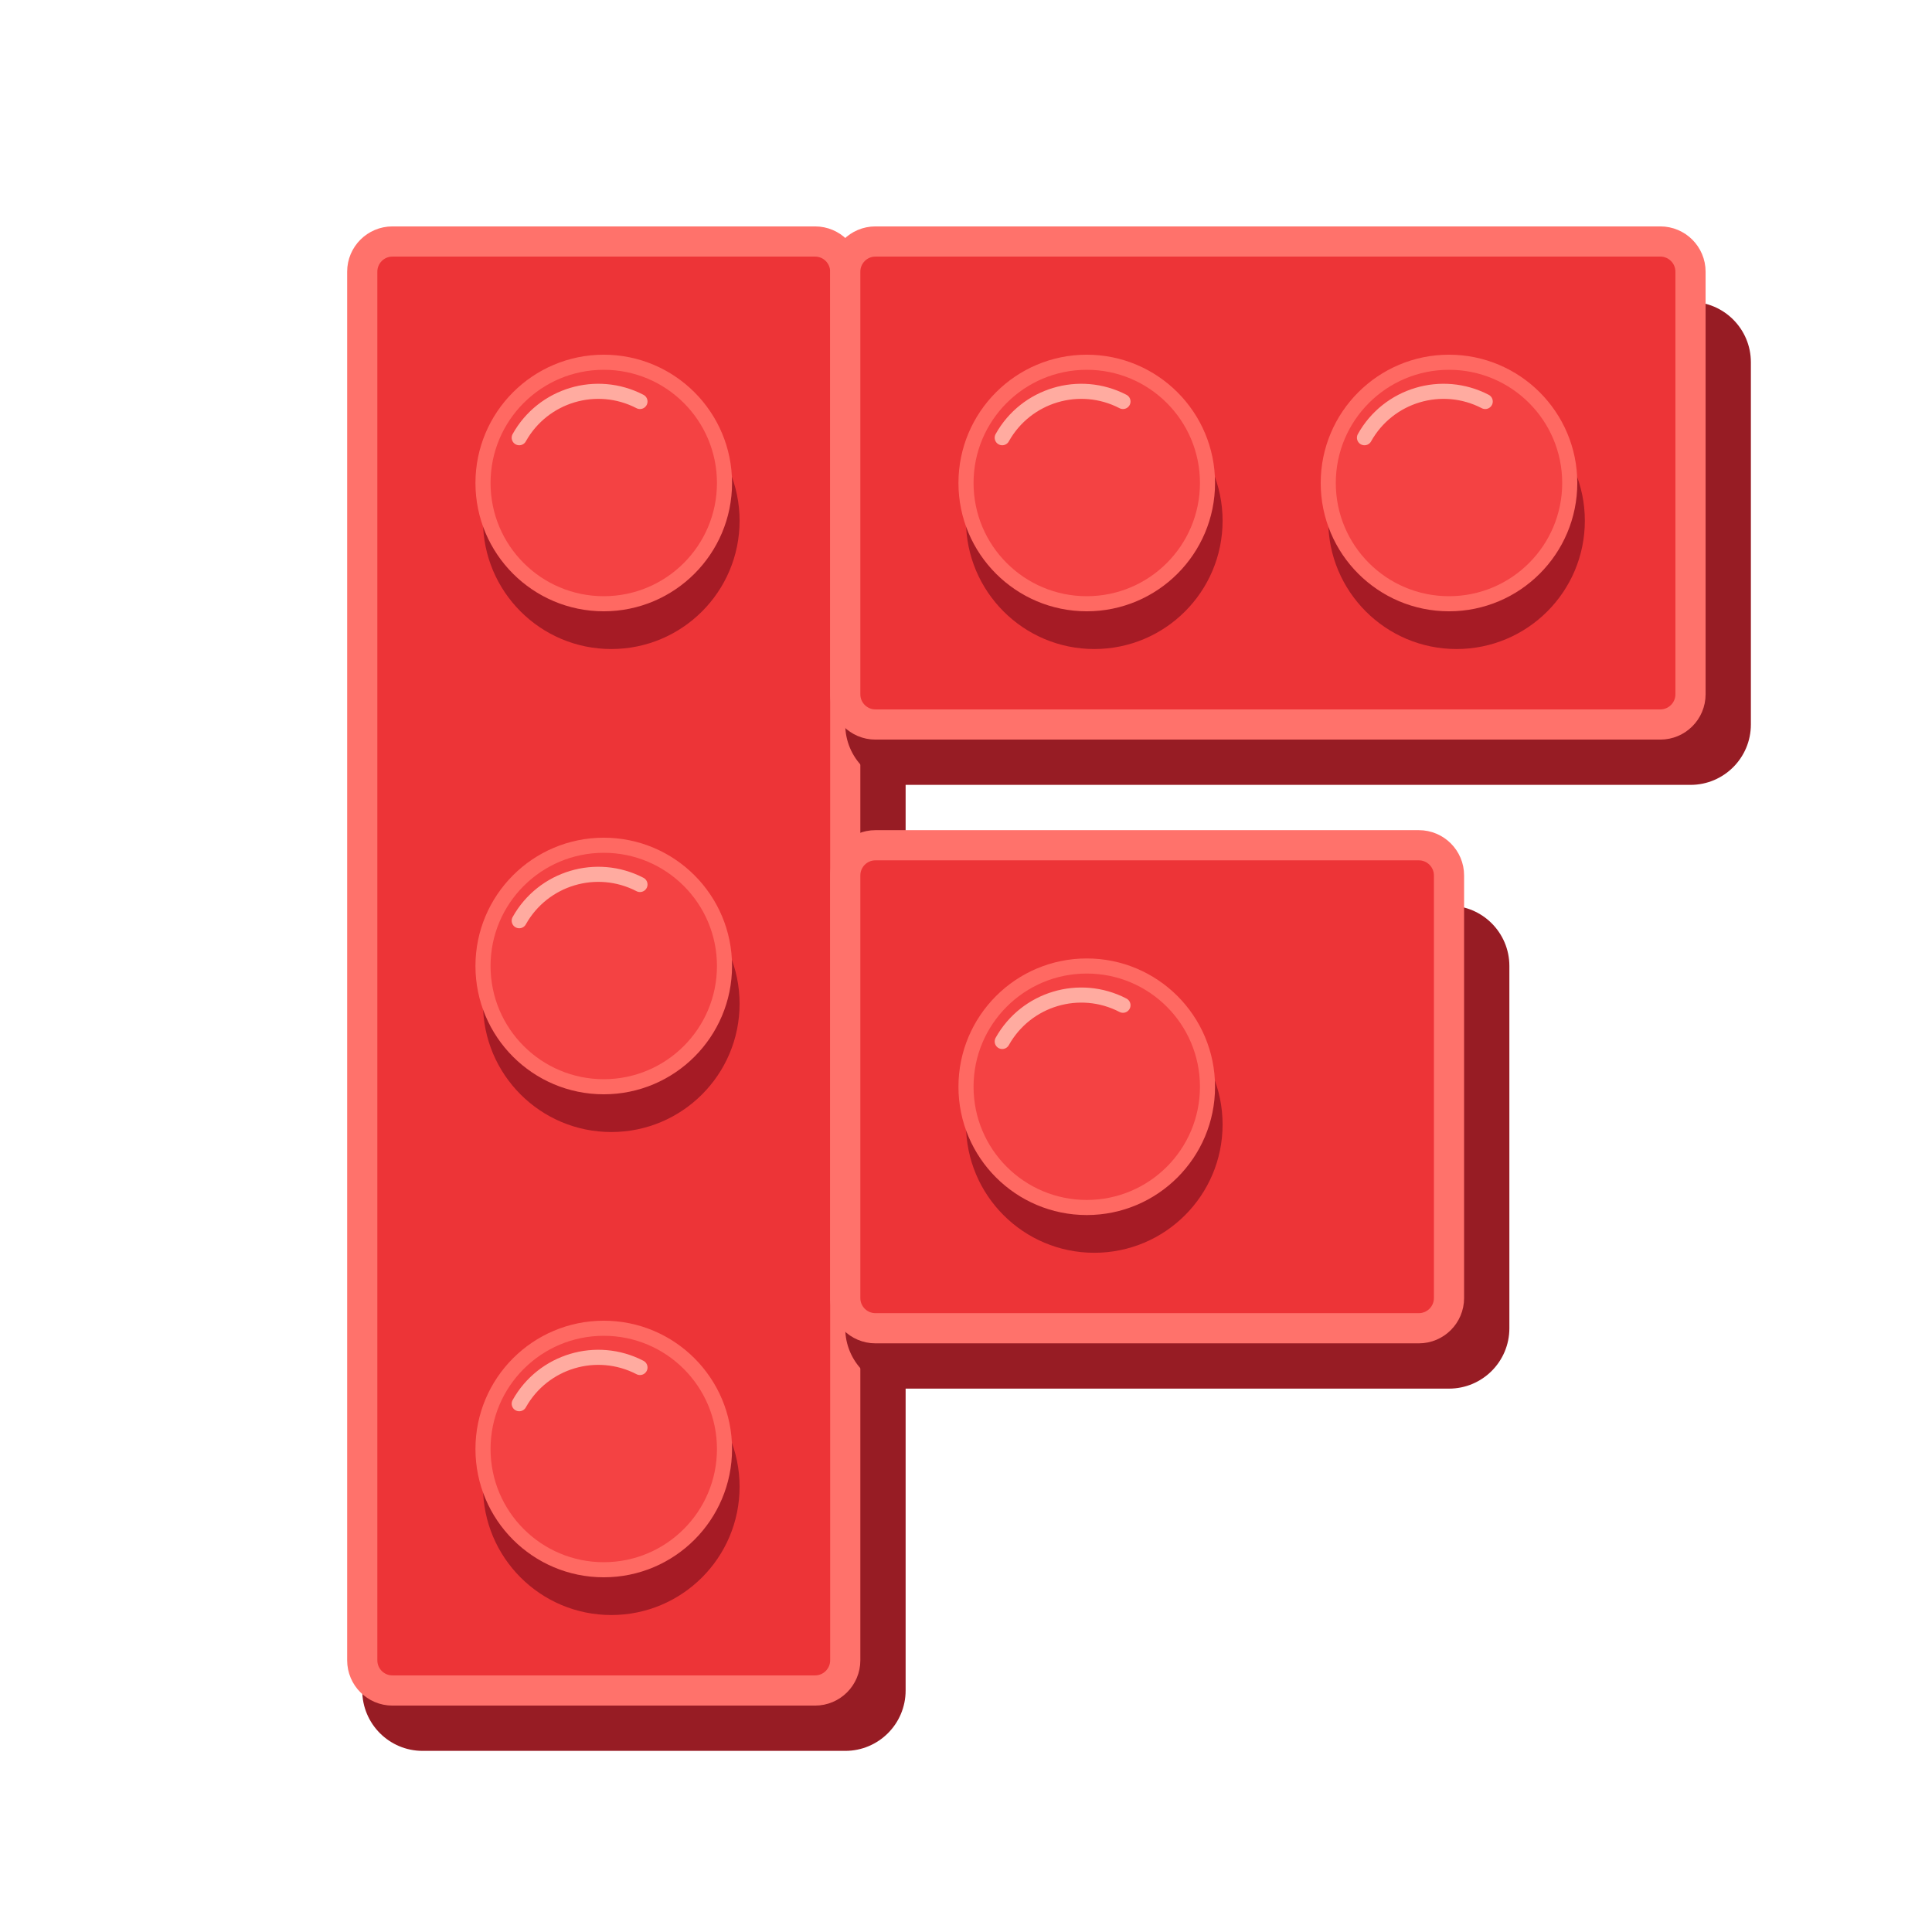
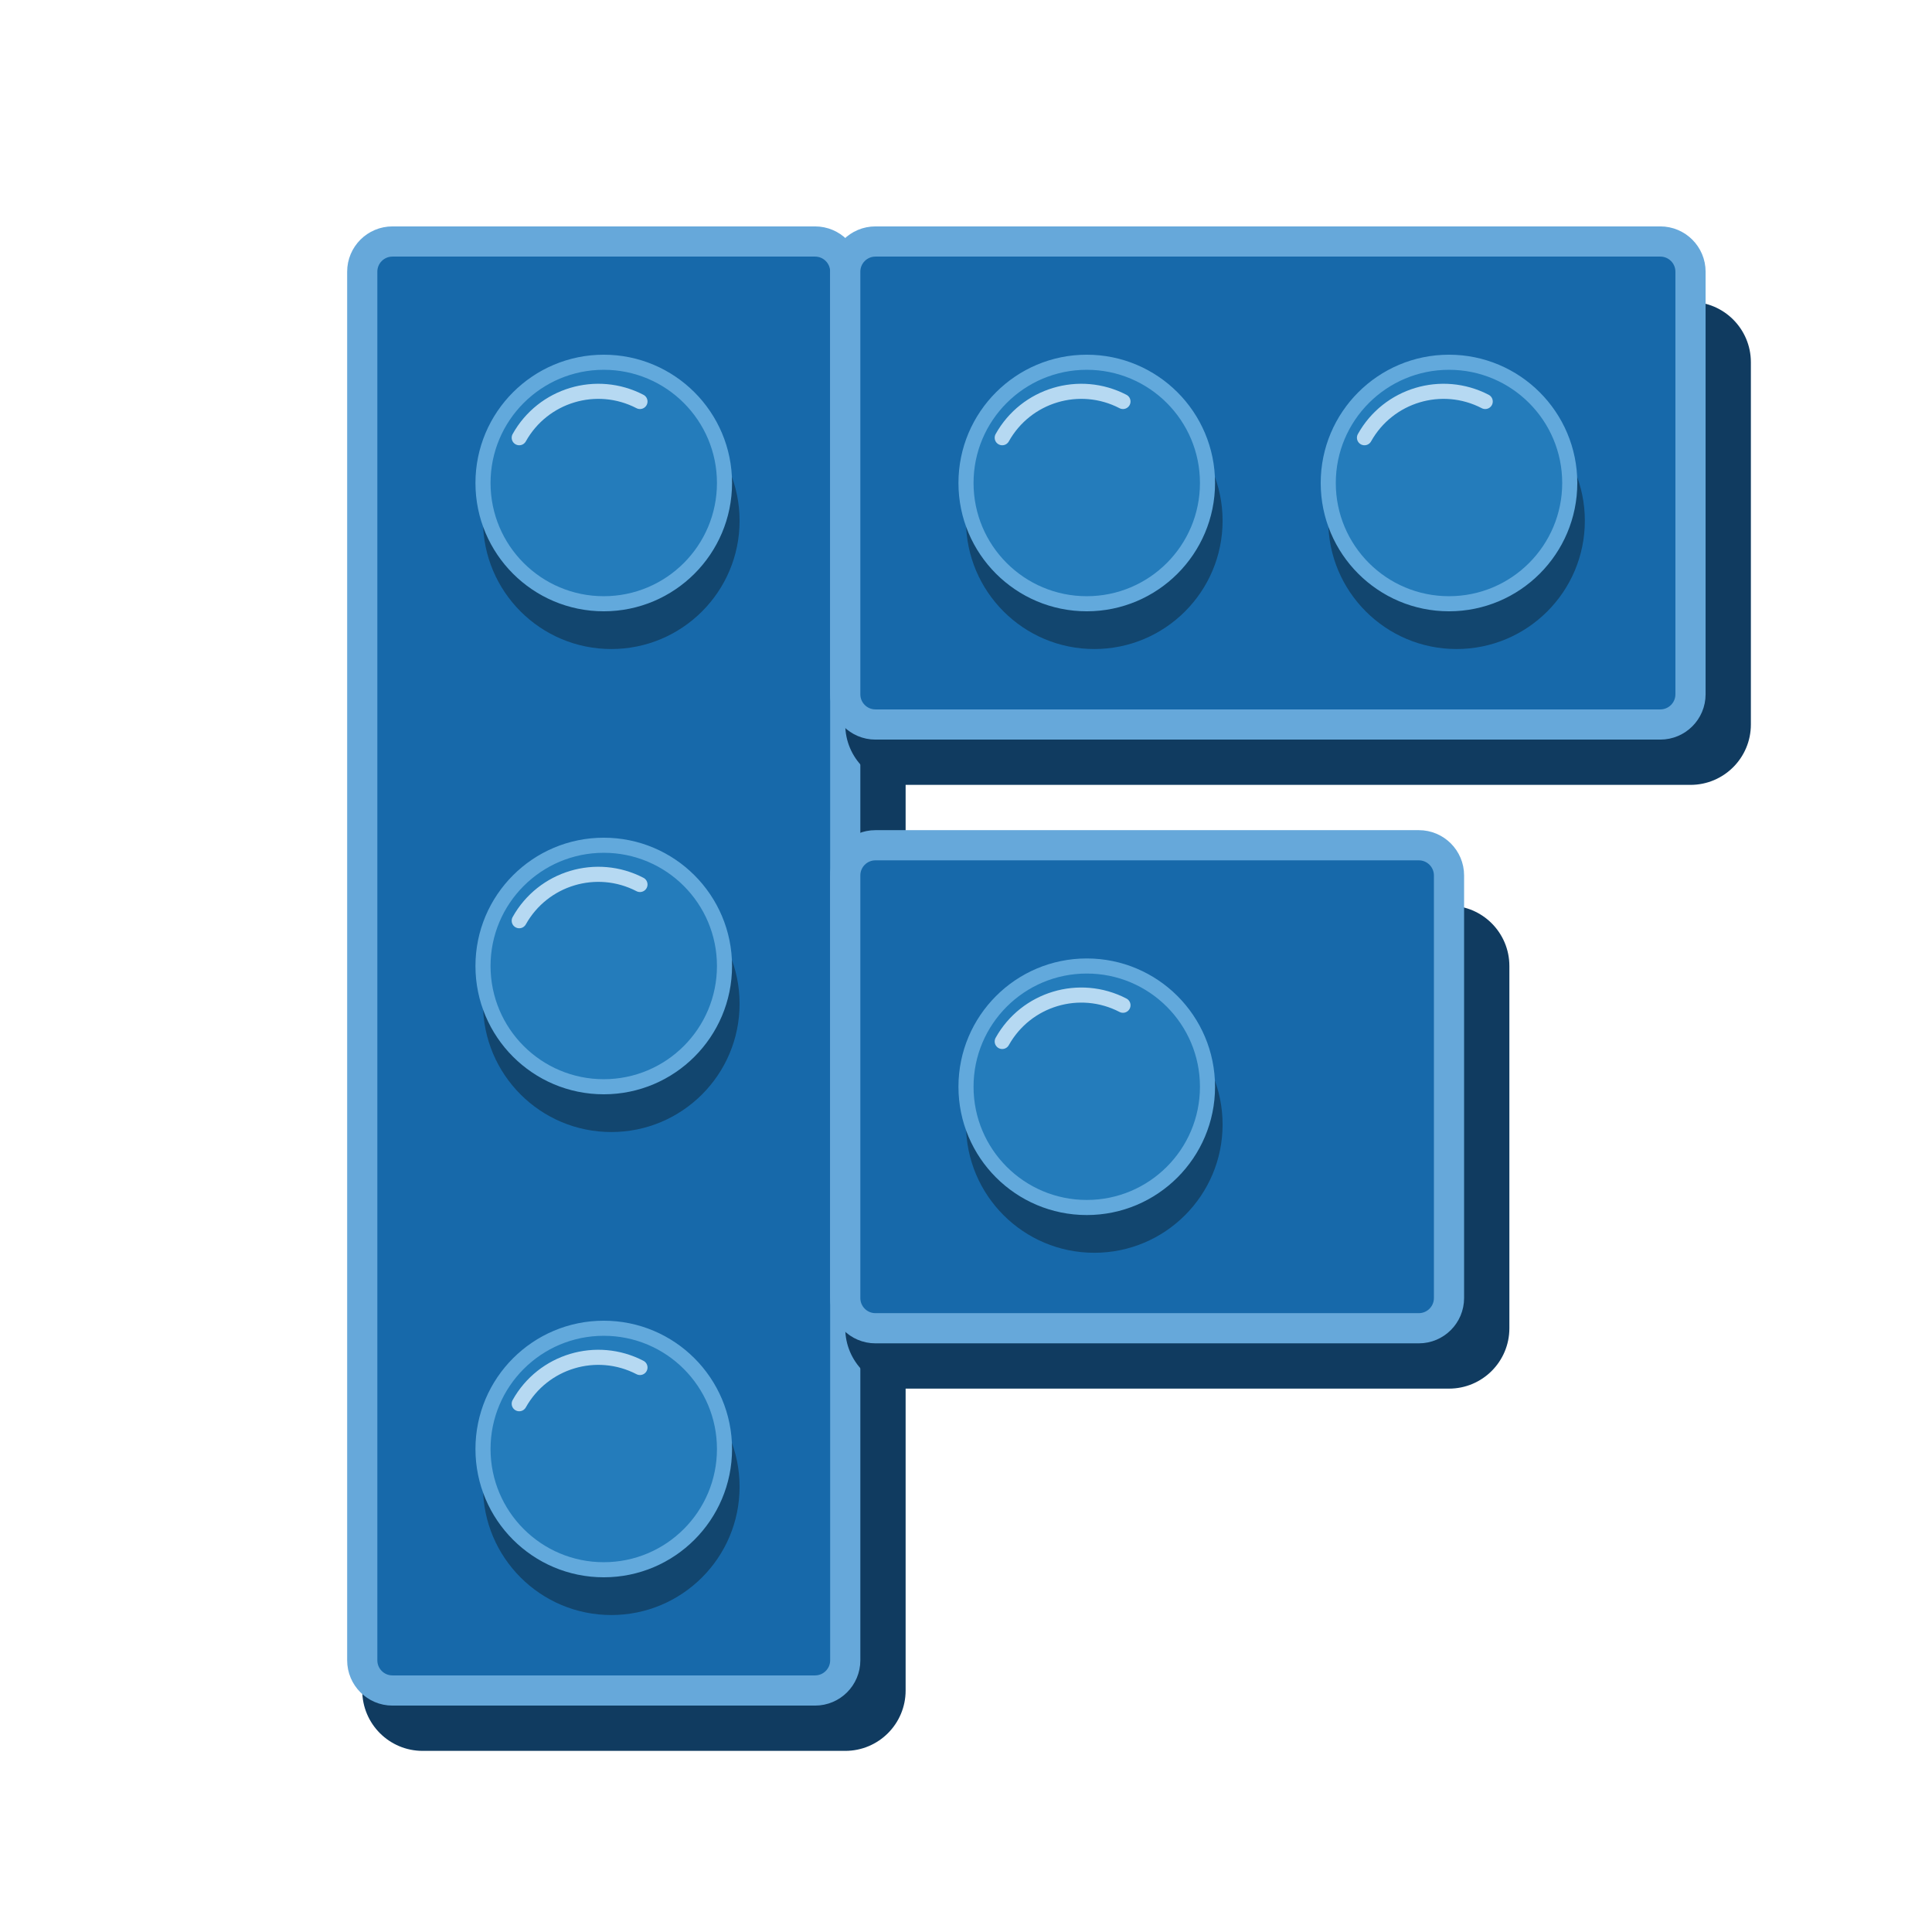
<svg xmlns="http://www.w3.org/2000/svg" viewBox="0 0 64 64">
-   <rect x="12" y="10" width="18" height="48" rx="2" fill="#971c24" />
-   <rect x="12" y="8" width="16" height="48" rx="1" fill="#ed3437" stroke="#ff726b" stroke-width="1" />
-   <rect x="28" y="10" width="30" height="16" rx="2" fill="#971c24" />
-   <rect x="28" y="8" width="28" height="16" rx="1" fill="#ed3437" stroke="#ff726b" stroke-width="1" />
-   <rect x="28" y="30" width="22" height="16" rx="2" fill="#971c24" />
-   <rect x="28" y="28" width="20" height="16" rx="1" fill="#ed3437" stroke="#ff726b" stroke-width="1" />
-   <ellipse cx="20.25" cy="17.25" rx="4.25" ry="4.25" fill="#a61b25" />
-   <circle cx="20" cy="16" r="4" fill="#f44243" stroke="#ff6962" stroke-width=".5" />
-   <path d="M17.2 14.5a3 3 0 0 1 4-1.2" fill="none" stroke="#ffaba0" stroke-width=".5" stroke-linecap="round" />
-   <ellipse cx="20.25" cy="33.25" rx="4.25" ry="4.25" fill="#a61b25" />
-   <circle cx="20" cy="32" r="4" fill="#f44243" stroke="#ff6962" stroke-width=".5" />
-   <path d="M17.2 30.5a3 3 0 0 1 4-1.2" fill="none" stroke="#ffaba0" stroke-width=".5" stroke-linecap="round" />
-   <ellipse cx="20.25" cy="49.25" rx="4.25" ry="4.25" fill="#a61b25" />
-   <circle cx="20" cy="48" r="4" fill="#f44243" stroke="#ff6962" stroke-width=".5" />
-   <path d="M17.2 46.5a3 3 0 0 1 4-1.2" fill="none" stroke="#ffaba0" stroke-width=".5" stroke-linecap="round" />
-   <ellipse cx="36.25" cy="17.25" rx="4.25" ry="4.25" fill="#a61b25" />
-   <circle cx="36" cy="16" r="4" fill="#f44243" stroke="#ff6962" stroke-width=".5" />
-   <path d="M33.2 14.5a3 3 0 0 1 4-1.2" fill="none" stroke="#ffaba0" stroke-width=".5" stroke-linecap="round" />
-   <ellipse cx="48.25" cy="17.25" rx="4.25" ry="4.25" fill="#a61b25" />
-   <circle cx="48" cy="16" r="4" fill="#f44243" stroke="#ff6962" stroke-width=".5" />
-   <path d="M45.2 14.5a3 3 0 0 1 4-1.2" fill="none" stroke="#ffaba0" stroke-width=".5" stroke-linecap="round" />
-   <ellipse cx="36.25" cy="37.25" rx="4.25" ry="4.25" fill="#a61b25" />
-   <circle cx="36" cy="36" r="4" fill="#f44243" stroke="#ff6962" stroke-width=".5" />
-   <path d="M33.2 34.5a3 3 0 0 1 4-1.2" fill="none" stroke="#ffaba0" stroke-width=".5" stroke-linecap="round" />
+   <rect x="12" y="10" width="18" height="48" rx="2" fill="#103b60" />
+   <rect x="12" y="8" width="16" height="48" rx="1" fill="#1769aa" stroke="#66a8da" stroke-width="1" />
+   <rect x="28" y="10" width="30" height="16" rx="2" fill="#103b60" />
+   <rect x="28" y="8" width="28" height="16" rx="1" fill="#1769aa" stroke="#66a8da" stroke-width="1" />
+   <rect x="28" y="30" width="22" height="16" rx="2" fill="#103b60" />
+   <rect x="28" y="28" width="20" height="16" rx="1" fill="#1769aa" stroke="#66a8da" stroke-width="1" />
+   <ellipse cx="20.25" cy="17.25" rx="4.25" ry="4.25" fill="#12466f" />
+   <circle cx="20" cy="16" r="4" fill="#247cbb" stroke="#62a9dc" stroke-width=".5" />
+   <path d="M17.2 14.5a3 3 0 0 1 4-1.2" fill="none" stroke="#b6d9f2" stroke-width=".5" stroke-linecap="round" />
+   <ellipse cx="20.25" cy="33.25" rx="4.25" ry="4.25" fill="#12466f" />
+   <circle cx="20" cy="32" r="4" fill="#247cbb" stroke="#62a9dc" stroke-width=".5" />
+   <path d="M17.2 30.5a3 3 0 0 1 4-1.2" fill="none" stroke="#b6d9f2" stroke-width=".5" stroke-linecap="round" />
+   <ellipse cx="20.25" cy="49.25" rx="4.25" ry="4.25" fill="#12466f" />
+   <circle cx="20" cy="48" r="4" fill="#247cbb" stroke="#62a9dc" stroke-width=".5" />
+   <path d="M17.2 46.5a3 3 0 0 1 4-1.2" fill="none" stroke="#b6d9f2" stroke-width=".5" stroke-linecap="round" />
+   <ellipse cx="36.25" cy="17.25" rx="4.25" ry="4.25" fill="#12466f" />
+   <circle cx="36" cy="16" r="4" fill="#247cbb" stroke="#62a9dc" stroke-width=".5" />
+   <path d="M33.2 14.5a3 3 0 0 1 4-1.2" fill="none" stroke="#b6d9f2" stroke-width=".5" stroke-linecap="round" />
+   <ellipse cx="48.25" cy="17.25" rx="4.25" ry="4.25" fill="#12466f" />
+   <circle cx="48" cy="16" r="4" fill="#247cbb" stroke="#62a9dc" stroke-width=".5" />
+   <path d="M45.2 14.5a3 3 0 0 1 4-1.2" fill="none" stroke="#b6d9f2" stroke-width=".5" stroke-linecap="round" />
+   <ellipse cx="36.25" cy="37.25" rx="4.25" ry="4.25" fill="#12466f" />
+   <circle cx="36" cy="36" r="4" fill="#247cbb" stroke="#62a9dc" stroke-width=".5" />
+   <path d="M33.2 34.5a3 3 0 0 1 4-1.2" fill="none" stroke="#b6d9f2" stroke-width=".5" stroke-linecap="round" />
</svg>
